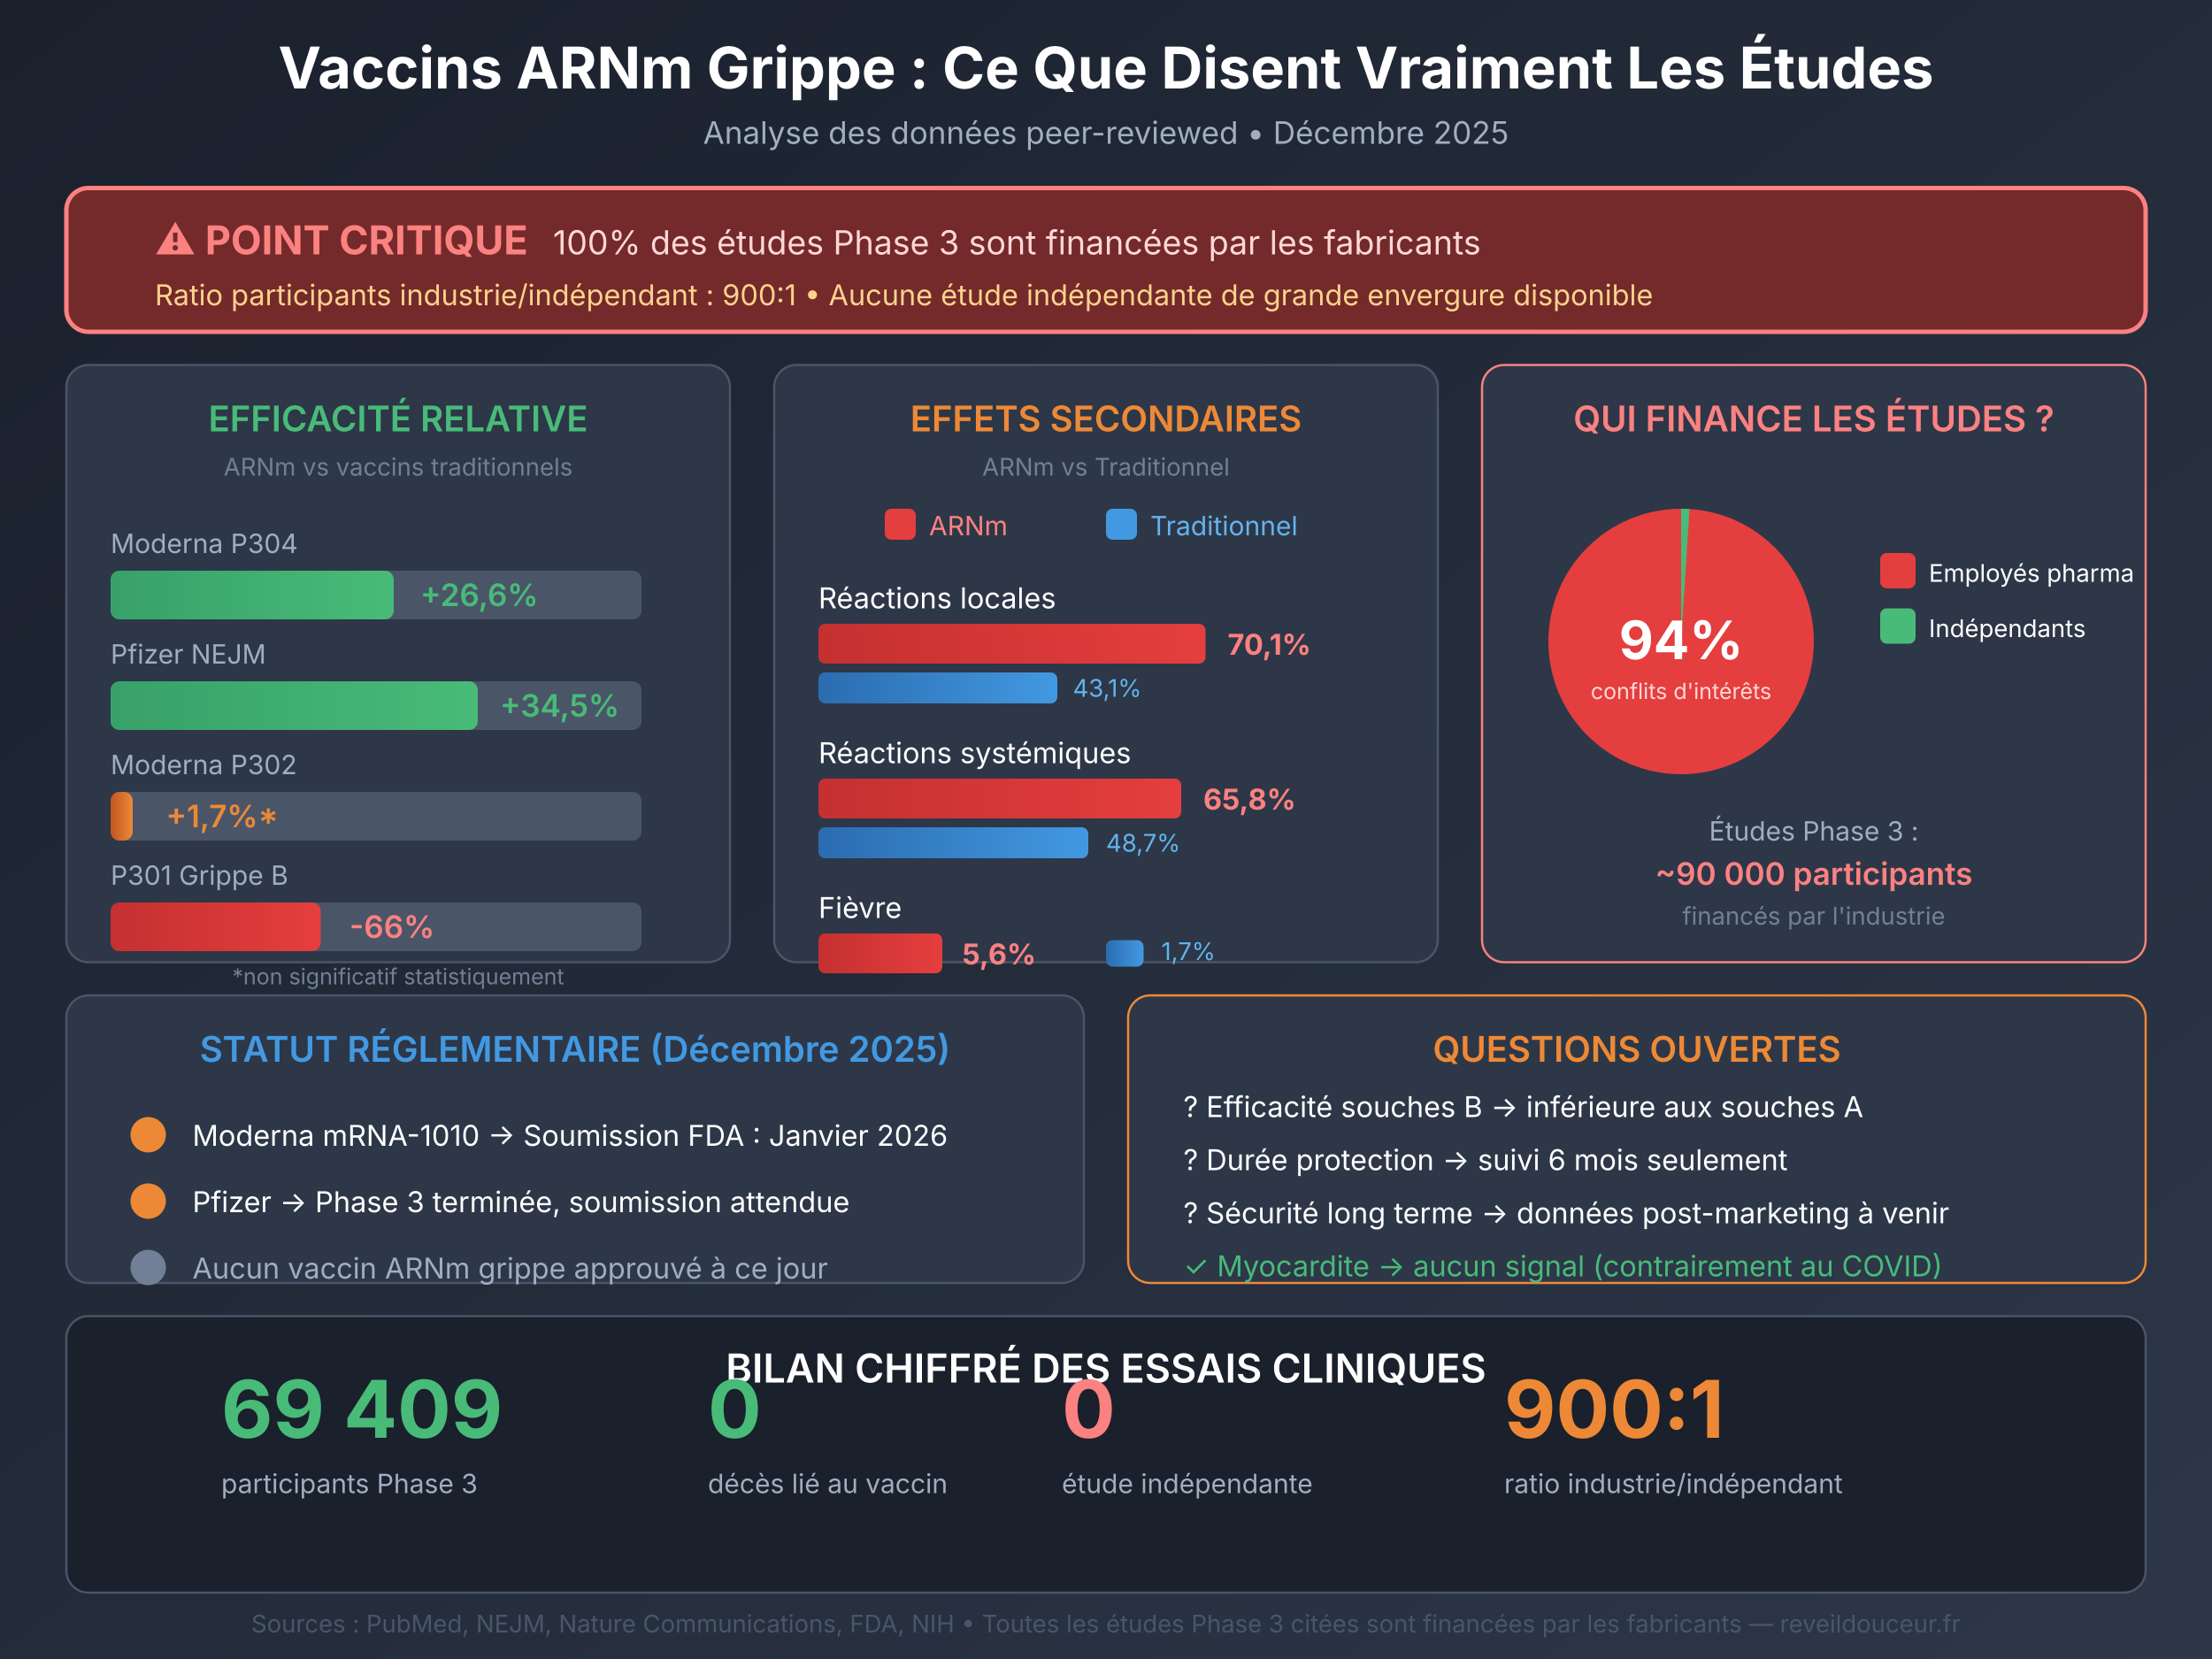
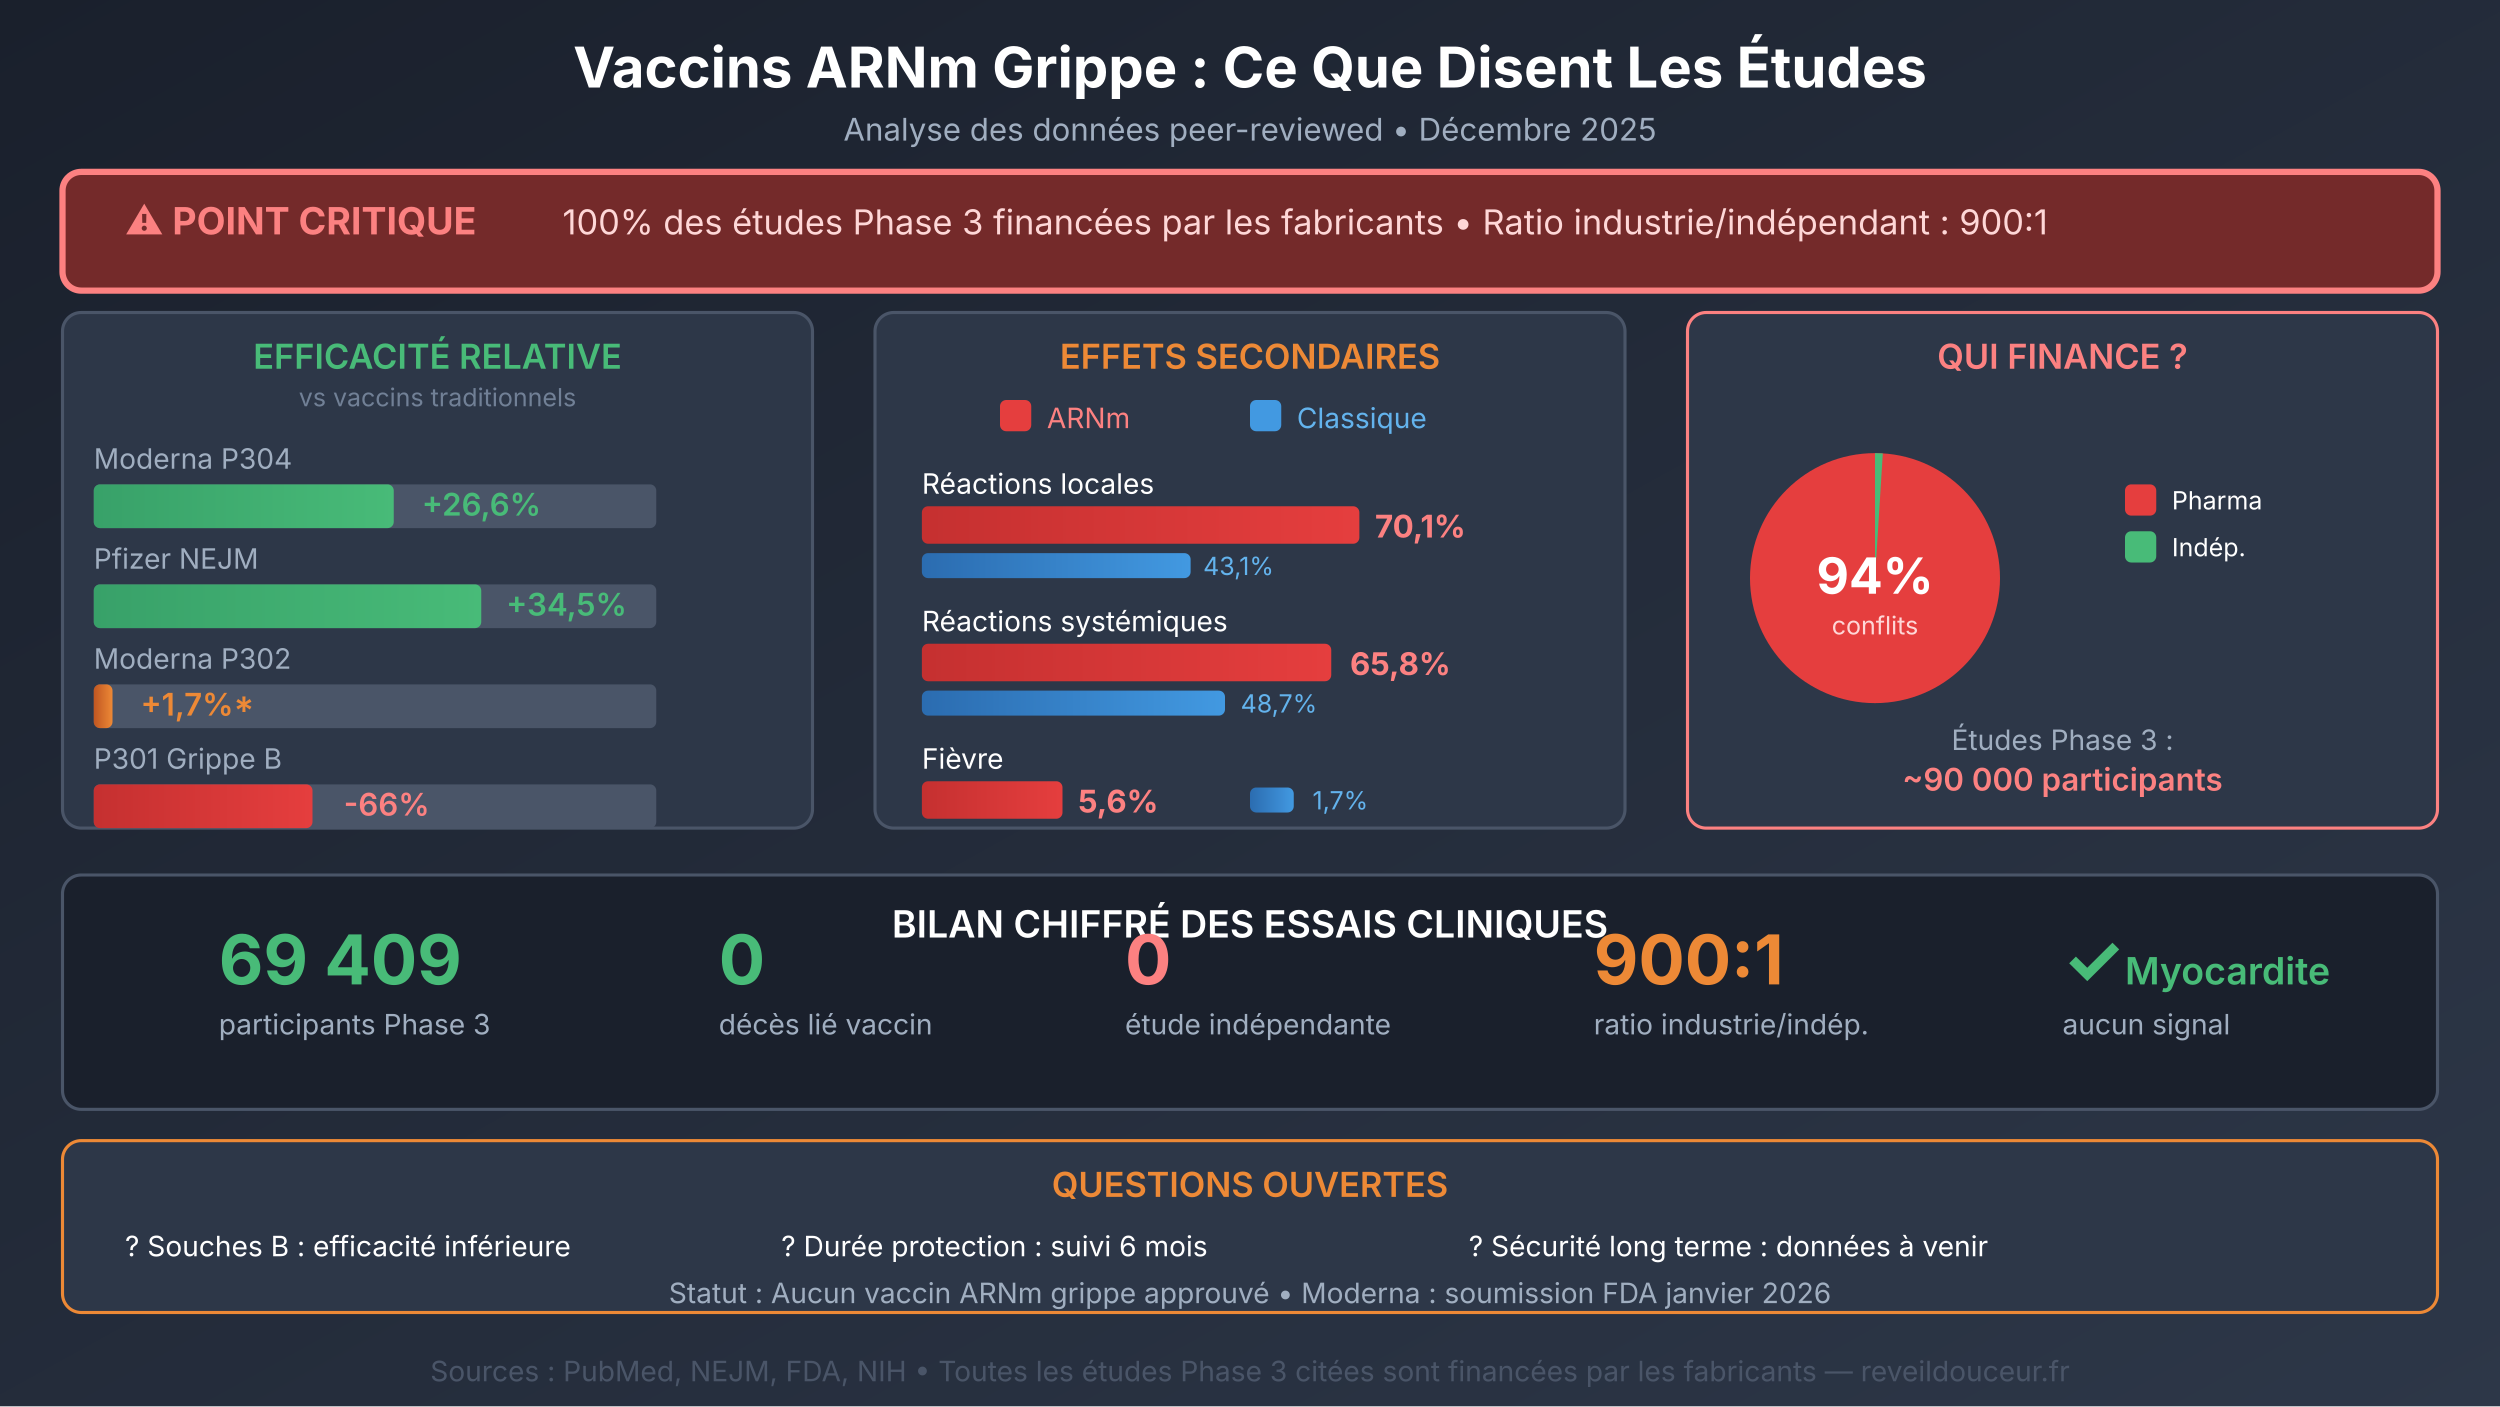
- <svg xmlns="http://www.w3.org/2000/svg" viewBox="0 0 1000 750">
+ <svg xmlns="http://www.w3.org/2000/svg" viewBox="0 0 800 450">
  <defs>
    <linearGradient id="bgGrad" x1="0%" y1="0%" x2="100%" y2="100%">
      <stop offset="0%" style="stop-color:#1a202c" />
      <stop offset="100%" style="stop-color:#2d3748" />
    </linearGradient>
    <linearGradient id="greenG" x1="0%" y1="0%" x2="100%" y2="0%">
      <stop offset="0%" style="stop-color:#38a169" />
      <stop offset="100%" style="stop-color:#48bb78" />
    </linearGradient>
    <linearGradient id="redG" x1="0%" y1="0%" x2="100%" y2="0%">
      <stop offset="0%" style="stop-color:#c53030" />
      <stop offset="100%" style="stop-color:#e53e3e" />
    </linearGradient>
    <linearGradient id="orangeG" x1="0%" y1="0%" x2="100%" y2="0%">
      <stop offset="0%" style="stop-color:#c05621" />
      <stop offset="100%" style="stop-color:#ed8936" />
    </linearGradient>
    <linearGradient id="blueG" x1="0%" y1="0%" x2="100%" y2="0%">
      <stop offset="0%" style="stop-color:#2b6cb0" />
      <stop offset="100%" style="stop-color:#4299e1" />
    </linearGradient>
  </defs>
-   <rect width="1000" height="750" fill="url(#bgGrad)" />
-   <text x="500" y="40" font-family="Inter, sans-serif" font-size="26" font-weight="700" fill="#ffffff" text-anchor="middle">Vaccins ARNm Grippe : Ce Que Disent Vraiment Les Études</text>
-   <text x="500" y="65" font-family="Inter, sans-serif" font-size="14" fill="#a0aec0" text-anchor="middle">Analyse des données peer-reviewed • Décembre 2025</text>
-   <rect x="30" y="85" width="940" height="65" rx="10" fill="#742a2a" stroke="#fc8181" stroke-width="2" />
-   <text x="70" y="115" font-family="Inter, sans-serif" font-size="18" font-weight="700" fill="#fc8181">⚠ POINT CRITIQUE</text>
-   <text x="250" y="115" font-family="Inter, sans-serif" font-size="15" fill="#fed7d7">100% des études Phase 3 sont financées par les fabricants</text>
-   <text x="70" y="138" font-family="Inter, sans-serif" font-size="13" fill="#fbd38d">Ratio participants industrie/indépendant : 900:1 • Aucune étude indépendante de grande envergure disponible</text>
-   <rect x="30" y="165" width="300" height="270" rx="10" fill="#2d3748" stroke="#4a5568" stroke-width="1" />
-   <text x="180" y="195" font-family="Inter, sans-serif" font-size="16" font-weight="600" fill="#48bb78" text-anchor="middle">EFFICACITÉ RELATIVE</text>
-   <text x="180" y="215" font-family="Inter, sans-serif" font-size="11" fill="#718096" text-anchor="middle">ARNm vs vaccins traditionnels</text>
-   <text x="50" y="250" font-family="Inter, sans-serif" font-size="12" fill="#a0aec0">Moderna P304</text>
-   <rect x="50" y="258" width="240" height="22" fill="#4a5568" rx="4" />
-   <rect x="50" y="258" width="128" height="22" fill="url(#greenG)" rx="4" />
-   <text x="190" y="274" font-family="Inter, sans-serif" font-size="14" font-weight="600" fill="#48bb78">+26,6%</text>
-   <text x="50" y="300" font-family="Inter, sans-serif" font-size="12" fill="#a0aec0">Pfizer NEJM</text>
-   <rect x="50" y="308" width="240" height="22" fill="#4a5568" rx="4" />
-   <rect x="50" y="308" width="166" height="22" fill="url(#greenG)" rx="4" />
-   <text x="226" y="324" font-family="Inter, sans-serif" font-size="14" font-weight="600" fill="#48bb78">+34,5%</text>
-   <text x="50" y="350" font-family="Inter, sans-serif" font-size="12" fill="#a0aec0">Moderna P302</text>
-   <rect x="50" y="358" width="240" height="22" fill="#4a5568" rx="4" />
-   <rect x="50" y="358" width="10" height="22" fill="url(#orangeG)" rx="4" />
-   <text x="75" y="374" font-family="Inter, sans-serif" font-size="14" font-weight="600" fill="#ed8936">+1,7%*</text>
-   <text x="50" y="400" font-family="Inter, sans-serif" font-size="12" fill="#a0aec0">P301 Grippe B</text>
-   <rect x="50" y="408" width="240" height="22" fill="#4a5568" rx="4" />
-   <rect x="50" y="408" width="95" height="22" fill="url(#redG)" rx="4" />
-   <text x="158" y="424" font-family="Inter, sans-serif" font-size="14" font-weight="600" fill="#fc8181">-66%</text>
-   <text x="180" y="445" font-family="Inter, sans-serif" font-size="10" fill="#718096" text-anchor="middle">*non significatif statistiquement</text>
-   <rect x="350" y="165" width="300" height="270" rx="10" fill="#2d3748" stroke="#4a5568" stroke-width="1" />
-   <text x="500" y="195" font-family="Inter, sans-serif" font-size="16" font-weight="600" fill="#ed8936" text-anchor="middle">EFFETS SECONDAIRES</text>
-   <text x="500" y="215" font-family="Inter, sans-serif" font-size="11" fill="#718096" text-anchor="middle">ARNm vs Traditionnel</text>
-   <rect x="400" y="230" width="14" height="14" fill="#e53e3e" rx="3" />
-   <text x="420" y="242" font-family="Inter, sans-serif" font-size="12" fill="#fc8181">ARNm</text>
-   <rect x="500" y="230" width="14" height="14" fill="#4299e1" rx="3" />
-   <text x="520" y="242" font-family="Inter, sans-serif" font-size="12" fill="#63b3ed">Traditionnel</text>
-   <text x="370" y="275" font-family="Inter, sans-serif" font-size="13" fill="#ffffff">Réactions locales</text>
-   <rect x="370" y="282" width="175" height="18" fill="url(#redG)" rx="3" />
-   <text x="555" y="296" font-family="Inter, sans-serif" font-size="13" fill="#fc8181" font-weight="bold">70,1%</text>
-   <rect x="370" y="304" width="108" height="14" fill="url(#blueG)" rx="3" />
-   <text x="485" y="315" font-family="Inter, sans-serif" font-size="11" fill="#63b3ed">43,1%</text>
-   <text x="370" y="345" font-family="Inter, sans-serif" font-size="13" fill="#ffffff">Réactions systémiques</text>
-   <rect x="370" y="352" width="164" height="18" fill="url(#redG)" rx="3" />
-   <text x="544" y="366" font-family="Inter, sans-serif" font-size="13" fill="#fc8181" font-weight="bold">65,8%</text>
-   <rect x="370" y="374" width="122" height="14" fill="url(#blueG)" rx="3" />
-   <text x="500" y="385" font-family="Inter, sans-serif" font-size="11" fill="#63b3ed">48,7%</text>
-   <text x="370" y="415" font-family="Inter, sans-serif" font-size="13" fill="#ffffff">Fièvre</text>
-   <rect x="370" y="422" width="56" height="18" fill="url(#redG)" rx="3" />
-   <text x="435" y="436" font-family="Inter, sans-serif" font-size="13" fill="#fc8181" font-weight="bold">5,6%</text>
-   <rect x="500" y="425" width="17" height="12" fill="url(#blueG)" rx="3" />
-   <text x="525" y="434" font-family="Inter, sans-serif" font-size="11" fill="#63b3ed">1,7%</text>
-   <rect x="670" y="165" width="300" height="270" rx="10" fill="#2d3748" stroke="#fc8181" stroke-width="1" />
-   <text x="820" y="195" font-family="Inter, sans-serif" font-size="16" font-weight="600" fill="#fc8181" text-anchor="middle">QUI FINANCE LES ÉTUDES ?</text>
-   <g transform="translate(760, 290)">
-     <circle cx="0" cy="0" r="60" fill="#e53e3e" />
-     <path d="M 0 -60 A 60 60 0 0 1 3.8 -59.9 L 0 0 Z" fill="#48bb78" />
-     <text x="0" y="8" font-family="Inter, sans-serif" font-size="24" font-weight="700" fill="#ffffff" text-anchor="middle">94%</text>
-     <text x="0" y="26" font-family="Inter, sans-serif" font-size="10" fill="#fed7d7" text-anchor="middle">conflits d'intérêts</text>
+   <rect width="800" height="450" fill="url(#bgGrad)" />
+   <text x="400" y="28" font-family="Inter, sans-serif" font-size="18" font-weight="700" fill="#ffffff" text-anchor="middle">Vaccins ARNm Grippe : Ce Que Disent Les Études</text>
+   <text x="400" y="45" font-family="Inter, sans-serif" font-size="10" fill="#a0aec0" text-anchor="middle">Analyse des données peer-reviewed • Décembre 2025</text>
+   <rect x="20" y="55" width="760" height="38" rx="6" fill="#742a2a" stroke="#fc8181" stroke-width="2" />
+   <text x="40" y="75" font-family="Inter, sans-serif" font-size="12" font-weight="700" fill="#fc8181">⚠ POINT CRITIQUE</text>
+   <text x="180" y="75" font-family="Inter, sans-serif" font-size="11" fill="#fed7d7">100% des études Phase 3 financées par les fabricants • Ratio industrie/indépendant : 900:1</text>
+   <rect x="20" y="100" width="240" height="165" rx="6" fill="#2d3748" stroke="#4a5568" stroke-width="1" />
+   <text x="140" y="118" font-family="Inter, sans-serif" font-size="11" font-weight="600" fill="#48bb78" text-anchor="middle">EFFICACITÉ RELATIVE</text>
+   <text x="140" y="130" font-family="Inter, sans-serif" font-size="8" fill="#718096" text-anchor="middle">vs vaccins traditionnels</text>
+   <text x="30" y="150" font-family="Inter, sans-serif" font-size="9" fill="#a0aec0">Moderna P304</text>
+   <rect x="30" y="155" width="180" height="14" fill="#4a5568" rx="2" />
+   <rect x="30" y="155" width="96" height="14" fill="url(#greenG)" rx="2" />
+   <text x="135" y="165" font-family="Inter, sans-serif" font-size="10" font-weight="600" fill="#48bb78">+26,6%</text>
+   <text x="30" y="182" font-family="Inter, sans-serif" font-size="9" fill="#a0aec0">Pfizer NEJM</text>
+   <rect x="30" y="187" width="180" height="14" fill="#4a5568" rx="2" />
+   <rect x="30" y="187" width="124" height="14" fill="url(#greenG)" rx="2" />
+   <text x="162" y="197" font-family="Inter, sans-serif" font-size="10" font-weight="600" fill="#48bb78">+34,5%</text>
+   <text x="30" y="214" font-family="Inter, sans-serif" font-size="9" fill="#a0aec0">Moderna P302</text>
+   <rect x="30" y="219" width="180" height="14" fill="#4a5568" rx="2" />
+   <rect x="30" y="219" width="6" height="14" fill="url(#orangeG)" rx="2" />
+   <text x="45" y="229" font-family="Inter, sans-serif" font-size="10" font-weight="600" fill="#ed8936">+1,7%*</text>
+   <text x="30" y="246" font-family="Inter, sans-serif" font-size="9" fill="#a0aec0">P301 Grippe B</text>
+   <rect x="30" y="251" width="180" height="14" fill="#4a5568" rx="2" />
+   <rect x="30" y="251" width="70" height="14" fill="url(#redG)" rx="2" />
+   <text x="110" y="261" font-family="Inter, sans-serif" font-size="10" font-weight="600" fill="#fc8181">-66%</text>
+   <rect x="280" y="100" width="240" height="165" rx="6" fill="#2d3748" stroke="#4a5568" stroke-width="1" />
+   <text x="400" y="118" font-family="Inter, sans-serif" font-size="11" font-weight="600" fill="#ed8936" text-anchor="middle">EFFETS SECONDAIRES</text>
+   <rect x="320" y="128" width="10" height="10" fill="#e53e3e" rx="2" />
+   <text x="335" y="137" font-family="Inter, sans-serif" font-size="9" fill="#fc8181">ARNm</text>
+   <rect x="400" y="128" width="10" height="10" fill="#4299e1" rx="2" />
+   <text x="415" y="137" font-family="Inter, sans-serif" font-size="9" fill="#63b3ed">Classique</text>
+   <text x="295" y="158" font-family="Inter, sans-serif" font-size="9" fill="#ffffff">Réactions locales</text>
+   <rect x="295" y="162" width="140" height="12" fill="url(#redG)" rx="2" />
+   <text x="440" y="172" font-family="Inter, sans-serif" font-size="10" fill="#fc8181" font-weight="bold">70,1%</text>
+   <rect x="295" y="177" width="86" height="8" fill="url(#blueG)" rx="2" />
+   <text x="385" y="184" font-family="Inter, sans-serif" font-size="8" fill="#63b3ed">43,1%</text>
+   <text x="295" y="202" font-family="Inter, sans-serif" font-size="9" fill="#ffffff">Réactions systémiques</text>
+   <rect x="295" y="206" width="131" height="12" fill="url(#redG)" rx="2" />
+   <text x="432" y="216" font-family="Inter, sans-serif" font-size="10" fill="#fc8181" font-weight="bold">65,8%</text>
+   <rect x="295" y="221" width="97" height="8" fill="url(#blueG)" rx="2" />
+   <text x="397" y="228" font-family="Inter, sans-serif" font-size="8" fill="#63b3ed">48,7%</text>
+   <text x="295" y="246" font-family="Inter, sans-serif" font-size="9" fill="#ffffff">Fièvre</text>
+   <rect x="295" y="250" width="45" height="12" fill="url(#redG)" rx="2" />
+   <text x="345" y="260" font-family="Inter, sans-serif" font-size="10" fill="#fc8181" font-weight="bold">5,6%</text>
+   <rect x="400" y="252" width="14" height="8" fill="url(#blueG)" rx="2" />
+   <text x="420" y="259" font-family="Inter, sans-serif" font-size="8" fill="#63b3ed">1,7%</text>
+   <rect x="540" y="100" width="240" height="165" rx="6" fill="#2d3748" stroke="#fc8181" stroke-width="1" />
+   <text x="660" y="118" font-family="Inter, sans-serif" font-size="11" font-weight="600" fill="#fc8181" text-anchor="middle">QUI FINANCE ?</text>
+   <g transform="translate(600, 185)">
+     <circle cx="0" cy="0" r="40" fill="#e53e3e" />
+     <path d="M 0 -40 A 40 40 0 0 1 2.5 -39.9 L 0 0 Z" fill="#48bb78" />
+     <text x="0" y="5" font-family="Inter, sans-serif" font-size="16" font-weight="700" fill="#ffffff" text-anchor="middle">94%</text>
+     <text x="0" y="18" font-family="Inter, sans-serif" font-size="8" fill="#fed7d7" text-anchor="middle">conflits</text>
  </g>
-   <rect x="850" y="250" width="16" height="16" fill="#e53e3e" rx="3" />
-   <text x="872" y="263" font-family="Inter, sans-serif" font-size="11" fill="#ffffff">Employés pharma</text>
-   <rect x="850" y="275" width="16" height="16" fill="#48bb78" rx="3" />
-   <text x="872" y="288" font-family="Inter, sans-serif" font-size="11" fill="#ffffff">Indépendants</text>
-   <text x="820" y="380" font-family="Inter, sans-serif" font-size="12" fill="#a0aec0" text-anchor="middle">Études Phase 3 :</text>
-   <text x="820" y="400" font-family="Inter, sans-serif" font-size="14" fill="#fc8181" text-anchor="middle" font-weight="600">~90 000 participants</text>
-   <text x="820" y="418" font-family="Inter, sans-serif" font-size="11" fill="#718096" text-anchor="middle">financés par l'industrie</text>
-   <rect x="30" y="450" width="460" height="130" rx="10" fill="#2d3748" stroke="#4a5568" stroke-width="1" />
-   <text x="260" y="480" font-family="Inter, sans-serif" font-size="16" font-weight="600" fill="#4299e1" text-anchor="middle">STATUT RÉGLEMENTAIRE (Décembre 2025)</text>
-   <g transform="translate(55, 505)">
-     <circle cx="12" cy="8" r="8" fill="#ed8936" />
-     <text x="32" y="13" font-family="Inter, sans-serif" font-size="13" fill="#ffffff">Moderna mRNA-1010 → Soumission FDA : Janvier 2026</text>
-     <circle cx="12" cy="38" r="8" fill="#ed8936" />
-     <text x="32" y="43" font-family="Inter, sans-serif" font-size="13" fill="#ffffff">Pfizer → Phase 3 terminée, soumission attendue</text>
-     <circle cx="12" cy="68" r="8" fill="#718096" />
-     <text x="32" y="73" font-family="Inter, sans-serif" font-size="13" fill="#a0aec0">Aucun vaccin ARNm grippe approuvé à ce jour</text>
+   <rect x="680" y="155" width="10" height="10" fill="#e53e3e" rx="2" />
+   <text x="695" y="163" font-family="Inter, sans-serif" font-size="8" fill="#ffffff">Pharma</text>
+   <rect x="680" y="170" width="10" height="10" fill="#48bb78" rx="2" />
+   <text x="695" y="178" font-family="Inter, sans-serif" font-size="8" fill="#ffffff">Indép.</text>
+   <text x="660" y="240" font-family="Inter, sans-serif" font-size="9" fill="#a0aec0" text-anchor="middle">Études Phase 3 :</text>
+   <text x="660" y="253" font-family="Inter, sans-serif" font-size="10" fill="#fc8181" text-anchor="middle" font-weight="600">~90 000 participants</text>
+   <rect x="20" y="280" width="760" height="75" rx="6" fill="#1a202c" stroke="#4a5568" stroke-width="1" />
+   <text x="400" y="300" font-family="Inter, sans-serif" font-size="12" font-weight="600" fill="#ffffff" text-anchor="middle">BILAN CHIFFRÉ DES ESSAIS CLINIQUES</text>
+   <g transform="translate(70, 315)">
+     <text x="0" y="0" font-family="Inter, sans-serif" font-size="22" font-weight="700" fill="#48bb78">69 409</text>
+     <text x="0" y="16" font-family="Inter, sans-serif" font-size="9" fill="#a0aec0">participants Phase 3</text>
  </g>
-   <rect x="510" y="450" width="460" height="130" rx="10" fill="#2d3748" stroke="#ed8936" stroke-width="1" />
-   <text x="740" y="480" font-family="Inter, sans-serif" font-size="16" font-weight="600" fill="#ed8936" text-anchor="middle">QUESTIONS OUVERTES</text>
-   <g transform="translate(535, 505)">
-     <text x="0" y="0" font-family="Inter, sans-serif" font-size="13" fill="#ffffff">? Efficacité souches B → inférieure aux souches A</text>
-     <text x="0" y="24" font-family="Inter, sans-serif" font-size="13" fill="#ffffff">? Durée protection → suivi 6 mois seulement</text>
-     <text x="0" y="48" font-family="Inter, sans-serif" font-size="13" fill="#ffffff">? Sécurité long terme → données post-marketing à venir</text>
-     <text x="0" y="72" font-family="Inter, sans-serif" font-size="13" fill="#48bb78">✓ Myocardite → aucun signal (contrairement au COVID)</text>
+   <g transform="translate(230, 315)">
+     <text x="0" y="0" font-family="Inter, sans-serif" font-size="22" font-weight="700" fill="#48bb78">0</text>
+     <text x="0" y="16" font-family="Inter, sans-serif" font-size="9" fill="#a0aec0">décès lié vaccin</text>
  </g>
-   <rect x="30" y="595" width="940" height="125" rx="10" fill="#1a202c" stroke="#4a5568" stroke-width="1" />
-   <text x="500" y="625" font-family="Inter, sans-serif" font-size="18" font-weight="600" fill="#ffffff" text-anchor="middle">BILAN CHIFFRÉ DES ESSAIS CLINIQUES</text>
-   <g transform="translate(100, 650)">
-     <text x="0" y="0" font-family="Inter, sans-serif" font-size="36" font-weight="700" fill="#48bb78">69 409</text>
-     <text x="0" y="25" font-family="Inter, sans-serif" font-size="12" fill="#a0aec0">participants Phase 3</text>
+   <g transform="translate(360, 315)">
+     <text x="0" y="0" font-family="Inter, sans-serif" font-size="22" font-weight="700" fill="#fc8181">0</text>
+     <text x="0" y="16" font-family="Inter, sans-serif" font-size="9" fill="#a0aec0">étude indépendante</text>
  </g>
-   <g transform="translate(320, 650)">
-     <text x="0" y="0" font-family="Inter, sans-serif" font-size="36" font-weight="700" fill="#48bb78">0</text>
-     <text x="0" y="25" font-family="Inter, sans-serif" font-size="12" fill="#a0aec0">décès lié au vaccin</text>
+   <g transform="translate(510, 315)">
+     <text x="0" y="0" font-family="Inter, sans-serif" font-size="22" font-weight="700" fill="#ed8936">900:1</text>
+     <text x="0" y="16" font-family="Inter, sans-serif" font-size="9" fill="#a0aec0">ratio industrie/indép.</text>
  </g>
-   <g transform="translate(480, 650)">
-     <text x="0" y="0" font-family="Inter, sans-serif" font-size="36" font-weight="700" fill="#fc8181">0</text>
-     <text x="0" y="25" font-family="Inter, sans-serif" font-size="12" fill="#a0aec0">étude indépendante</text>
+   <g transform="translate(660, 315)">
+     <text x="0" y="0" font-family="Inter, sans-serif" font-size="22" font-weight="700" fill="#48bb78">✓</text>
+     <text x="20" y="0" font-family="Inter, sans-serif" font-size="12" font-weight="600" fill="#48bb78">Myocardite</text>
+     <text x="0" y="16" font-family="Inter, sans-serif" font-size="9" fill="#a0aec0">aucun signal</text>
  </g>
-   <g transform="translate(680, 650)">
-     <text x="0" y="0" font-family="Inter, sans-serif" font-size="36" font-weight="700" fill="#ed8936">900:1</text>
-     <text x="0" y="25" font-family="Inter, sans-serif" font-size="12" fill="#a0aec0">ratio industrie/indépendant</text>
-   </g>
-   <text x="500" y="738" font-family="Inter, sans-serif" font-size="11" fill="#4a5568" text-anchor="middle">Sources : PubMed, NEJM, Nature Communications, FDA, NIH • Toutes les études Phase 3 citées sont financées par les fabricants — reveildouceur.fr</text>
+   <rect x="20" y="365" width="760" height="55" rx="6" fill="#2d3748" stroke="#ed8936" stroke-width="1" />
+   <text x="400" y="383" font-family="Inter, sans-serif" font-size="11" font-weight="600" fill="#ed8936" text-anchor="middle">QUESTIONS OUVERTES</text>
+   <text x="40" y="402" font-family="Inter, sans-serif" font-size="9" fill="#ffffff">? Souches B : efficacité inférieure</text>
+   <text x="250" y="402" font-family="Inter, sans-serif" font-size="9" fill="#ffffff">? Durée protection : suivi 6 mois</text>
+   <text x="470" y="402" font-family="Inter, sans-serif" font-size="9" fill="#ffffff">? Sécurité long terme : données à venir</text>
+   <text x="400" y="417" font-family="Inter, sans-serif" font-size="9" fill="#a0aec0" text-anchor="middle">Statut : Aucun vaccin ARNm grippe approuvé • Moderna : soumission FDA janvier 2026</text>
+   <text x="400" y="442" font-family="Inter, sans-serif" font-size="9" fill="#4a5568" text-anchor="middle">Sources : PubMed, NEJM, FDA, NIH • Toutes les études Phase 3 citées sont financées par les fabricants — reveildouceur.fr</text>
</svg>
